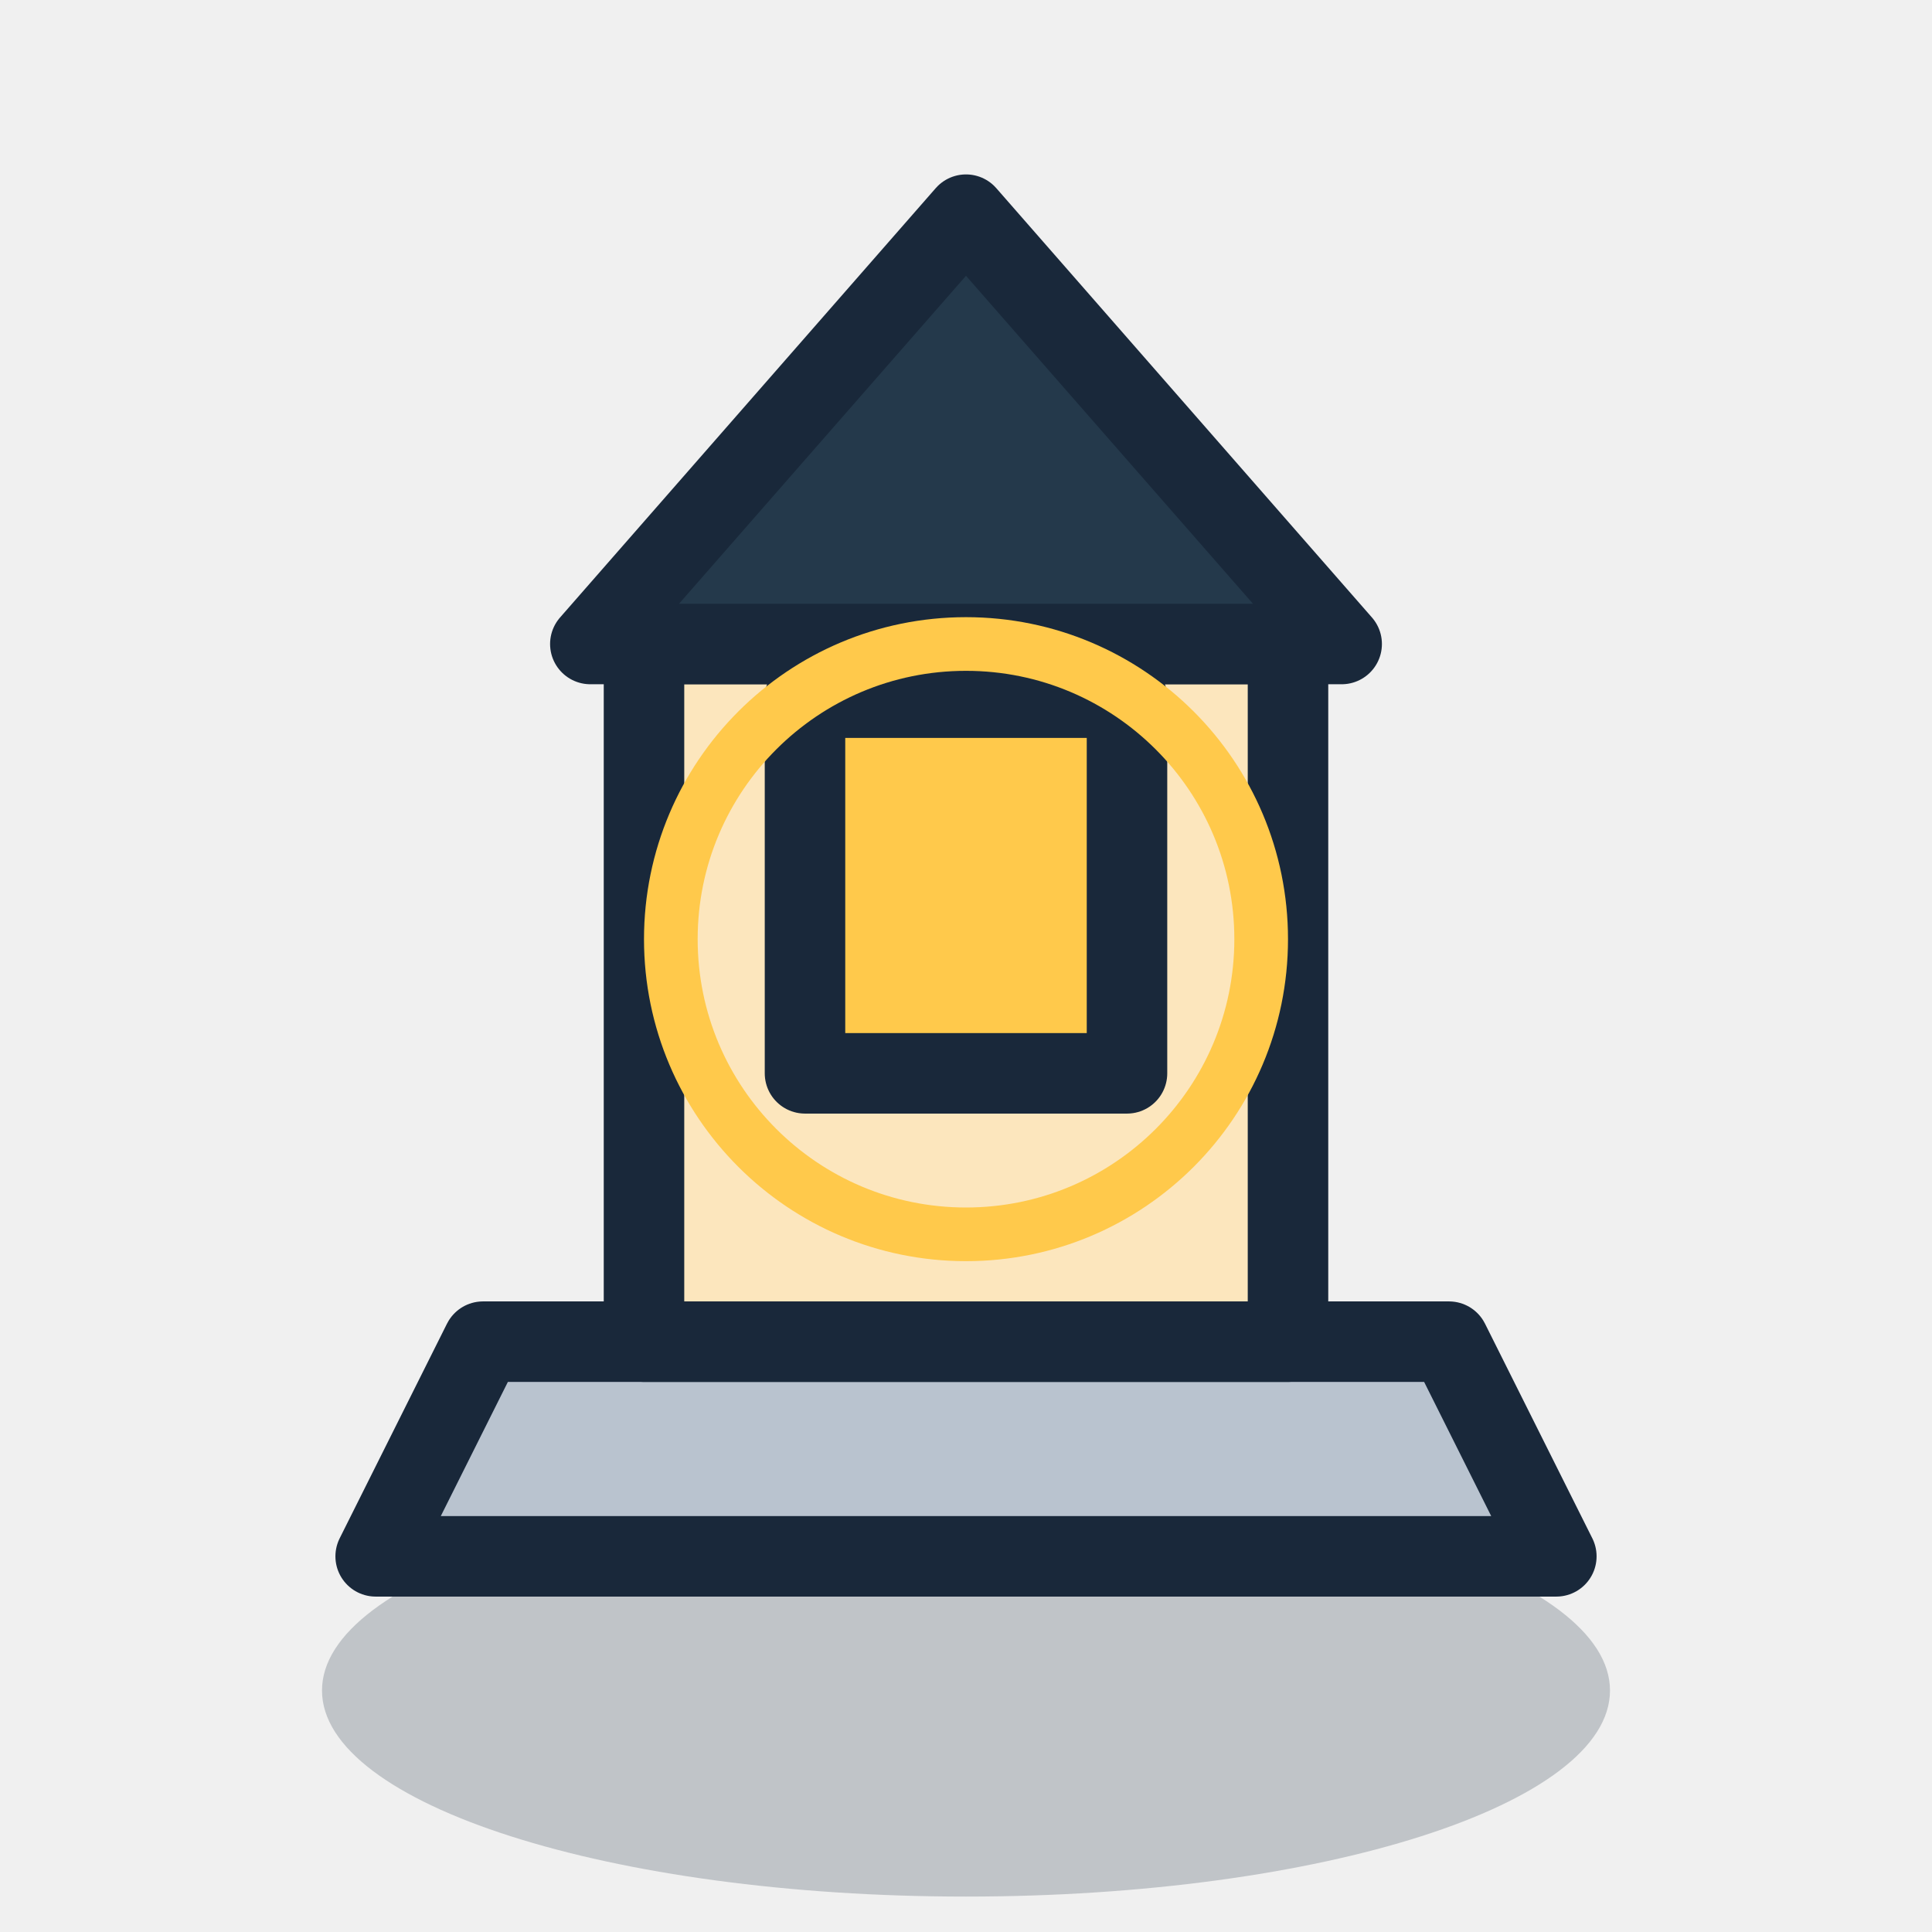
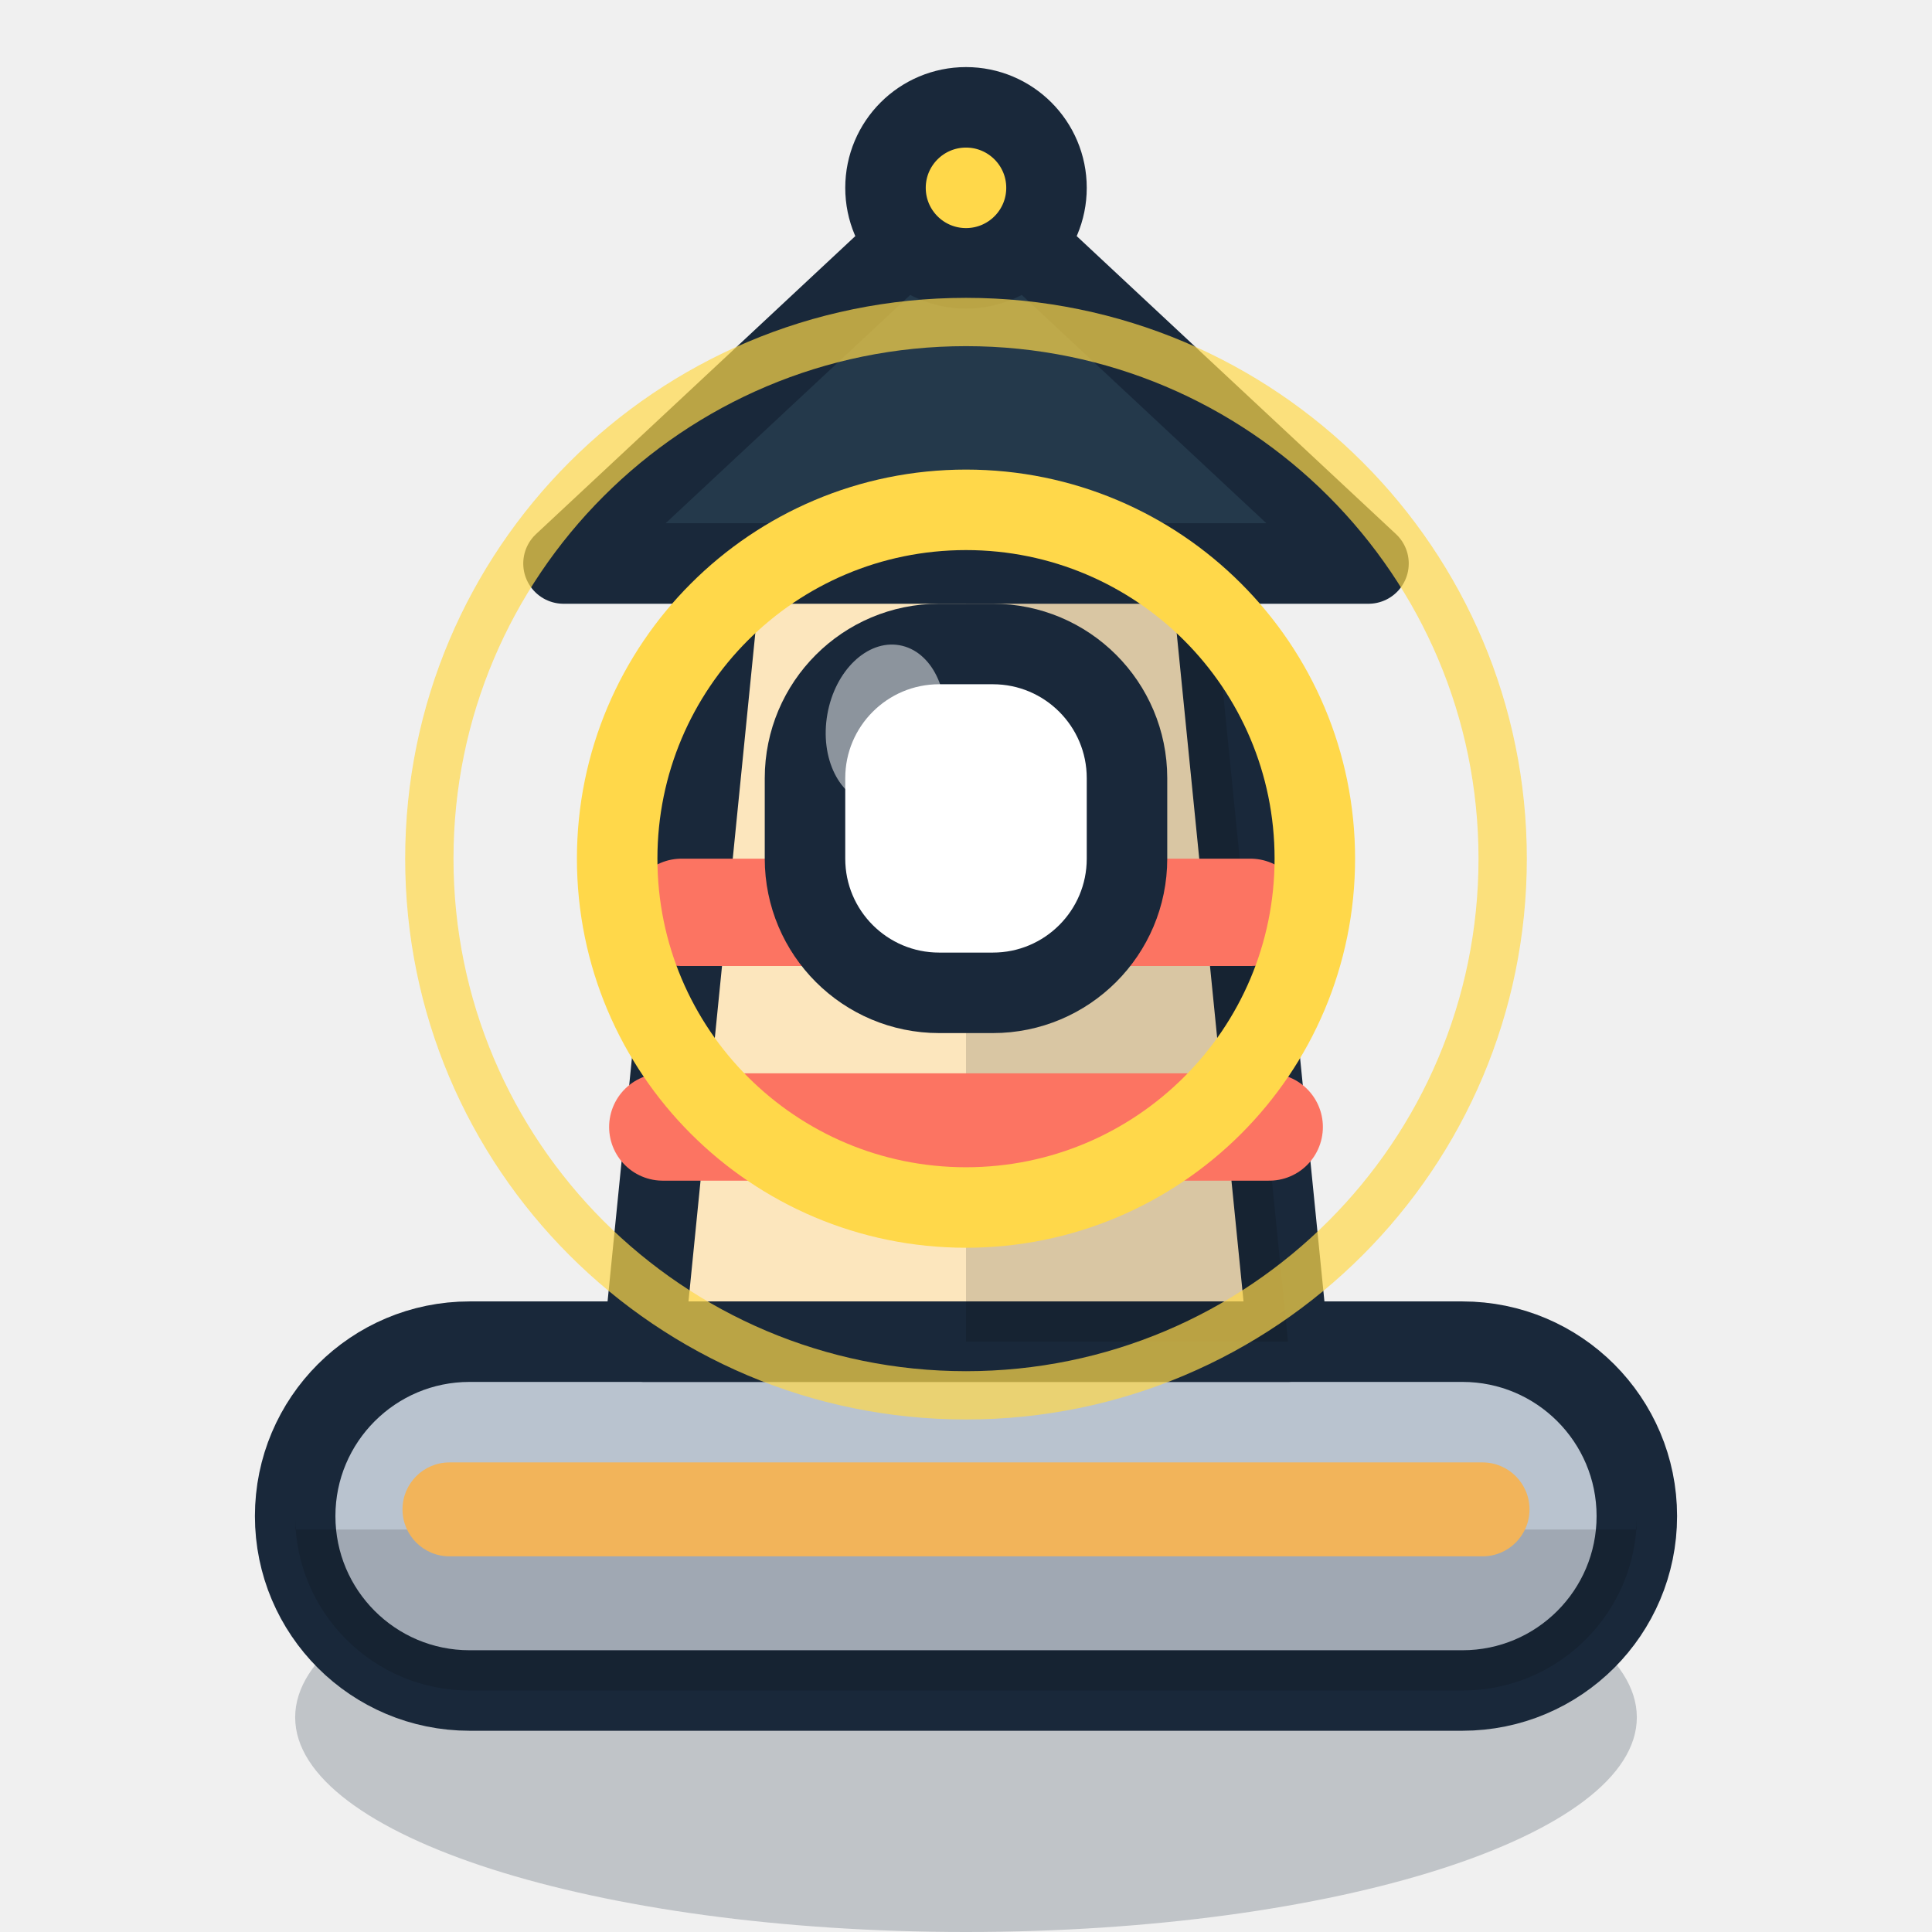
<svg xmlns="http://www.w3.org/2000/svg" viewBox="0 0 72 72" width="72" height="72" role="img">
  <g stroke="#19283A" stroke-width="3" stroke-linejoin="round" stroke-linecap="round">
-     <ellipse cx="36" cy="63" rx="24" ry="7.68" fill="#19283A" opacity="0.22" stroke="none" />
-     <path d="M14 58 L18 50 H54 L58 58 Z" fill="#B9C3CF" />
-     <path d="M24 50 V24 H48 V50 Z" fill="#FCE6BD" />
-     <rect x="30" y="26" width="12" height="14" fill="#FFC94B" />
-     <path d="M22 24 L36 8 L50 24 Z" fill="#24394B" />
-     <circle cx="36" cy="35" r="11" fill="none" stroke="#FFC94B" stroke-width="2" />
+     <ellipse cx="36" cy="64" rx="25" ry="8" fill="#19283A" opacity="0.22" stroke="none" />
+     <rect x="11" y="50" width="50" height="13" rx="6.5" fill="#B9C3CF" />
+     <path d="M11 57 H61 V56.5 a6.5 6.5 0 0 1 -6.5 6.5 H17.5 a6.5 6.5 0 0 1 -6.5 -6.5 Z" fill="#000" opacity="0.14" stroke="none" />
+     <rect x="15" y="54.5" width="42" height="3.5" rx="1.75" fill="#F2B45A" stroke="none" />
+     <g transform="translate(0 -2)">
+       <path d="M24 52 L27 22 H45 L48 52 Z" fill="#FCE6BD" />
+       <path d="M36 22 H45 L48 52 H36 Z" fill="#000" opacity="0.14" stroke="none" />
+       <path d="M25.4 36 H46.6 M24.7 44 H47.3" stroke="#FC7462" stroke-width="4" />
+       <rect x="30" y="26" width="12" height="13" rx="5" fill="#FFFFFF" />
+       <ellipse cx="33" cy="29" rx="2.2" ry="3" fill="#fff" opacity="0.5" stroke="none" transform="rotate(10 33 29)" />
+       <path d="M21 23 L36 9 L51 23 Z" fill="#24394B" />
+       <circle cx="36" cy="9" r="3" fill="#FFD84A" />
+     </g>
+     <circle cx="36" cy="32" r="13" fill="none" stroke="#FFD84A" stroke-width="3" />
+     <circle cx="36" cy="32" r="20" fill="none" stroke="#FFD84A" stroke-width="1.8" opacity="0.7" />
  </g>
</svg>
